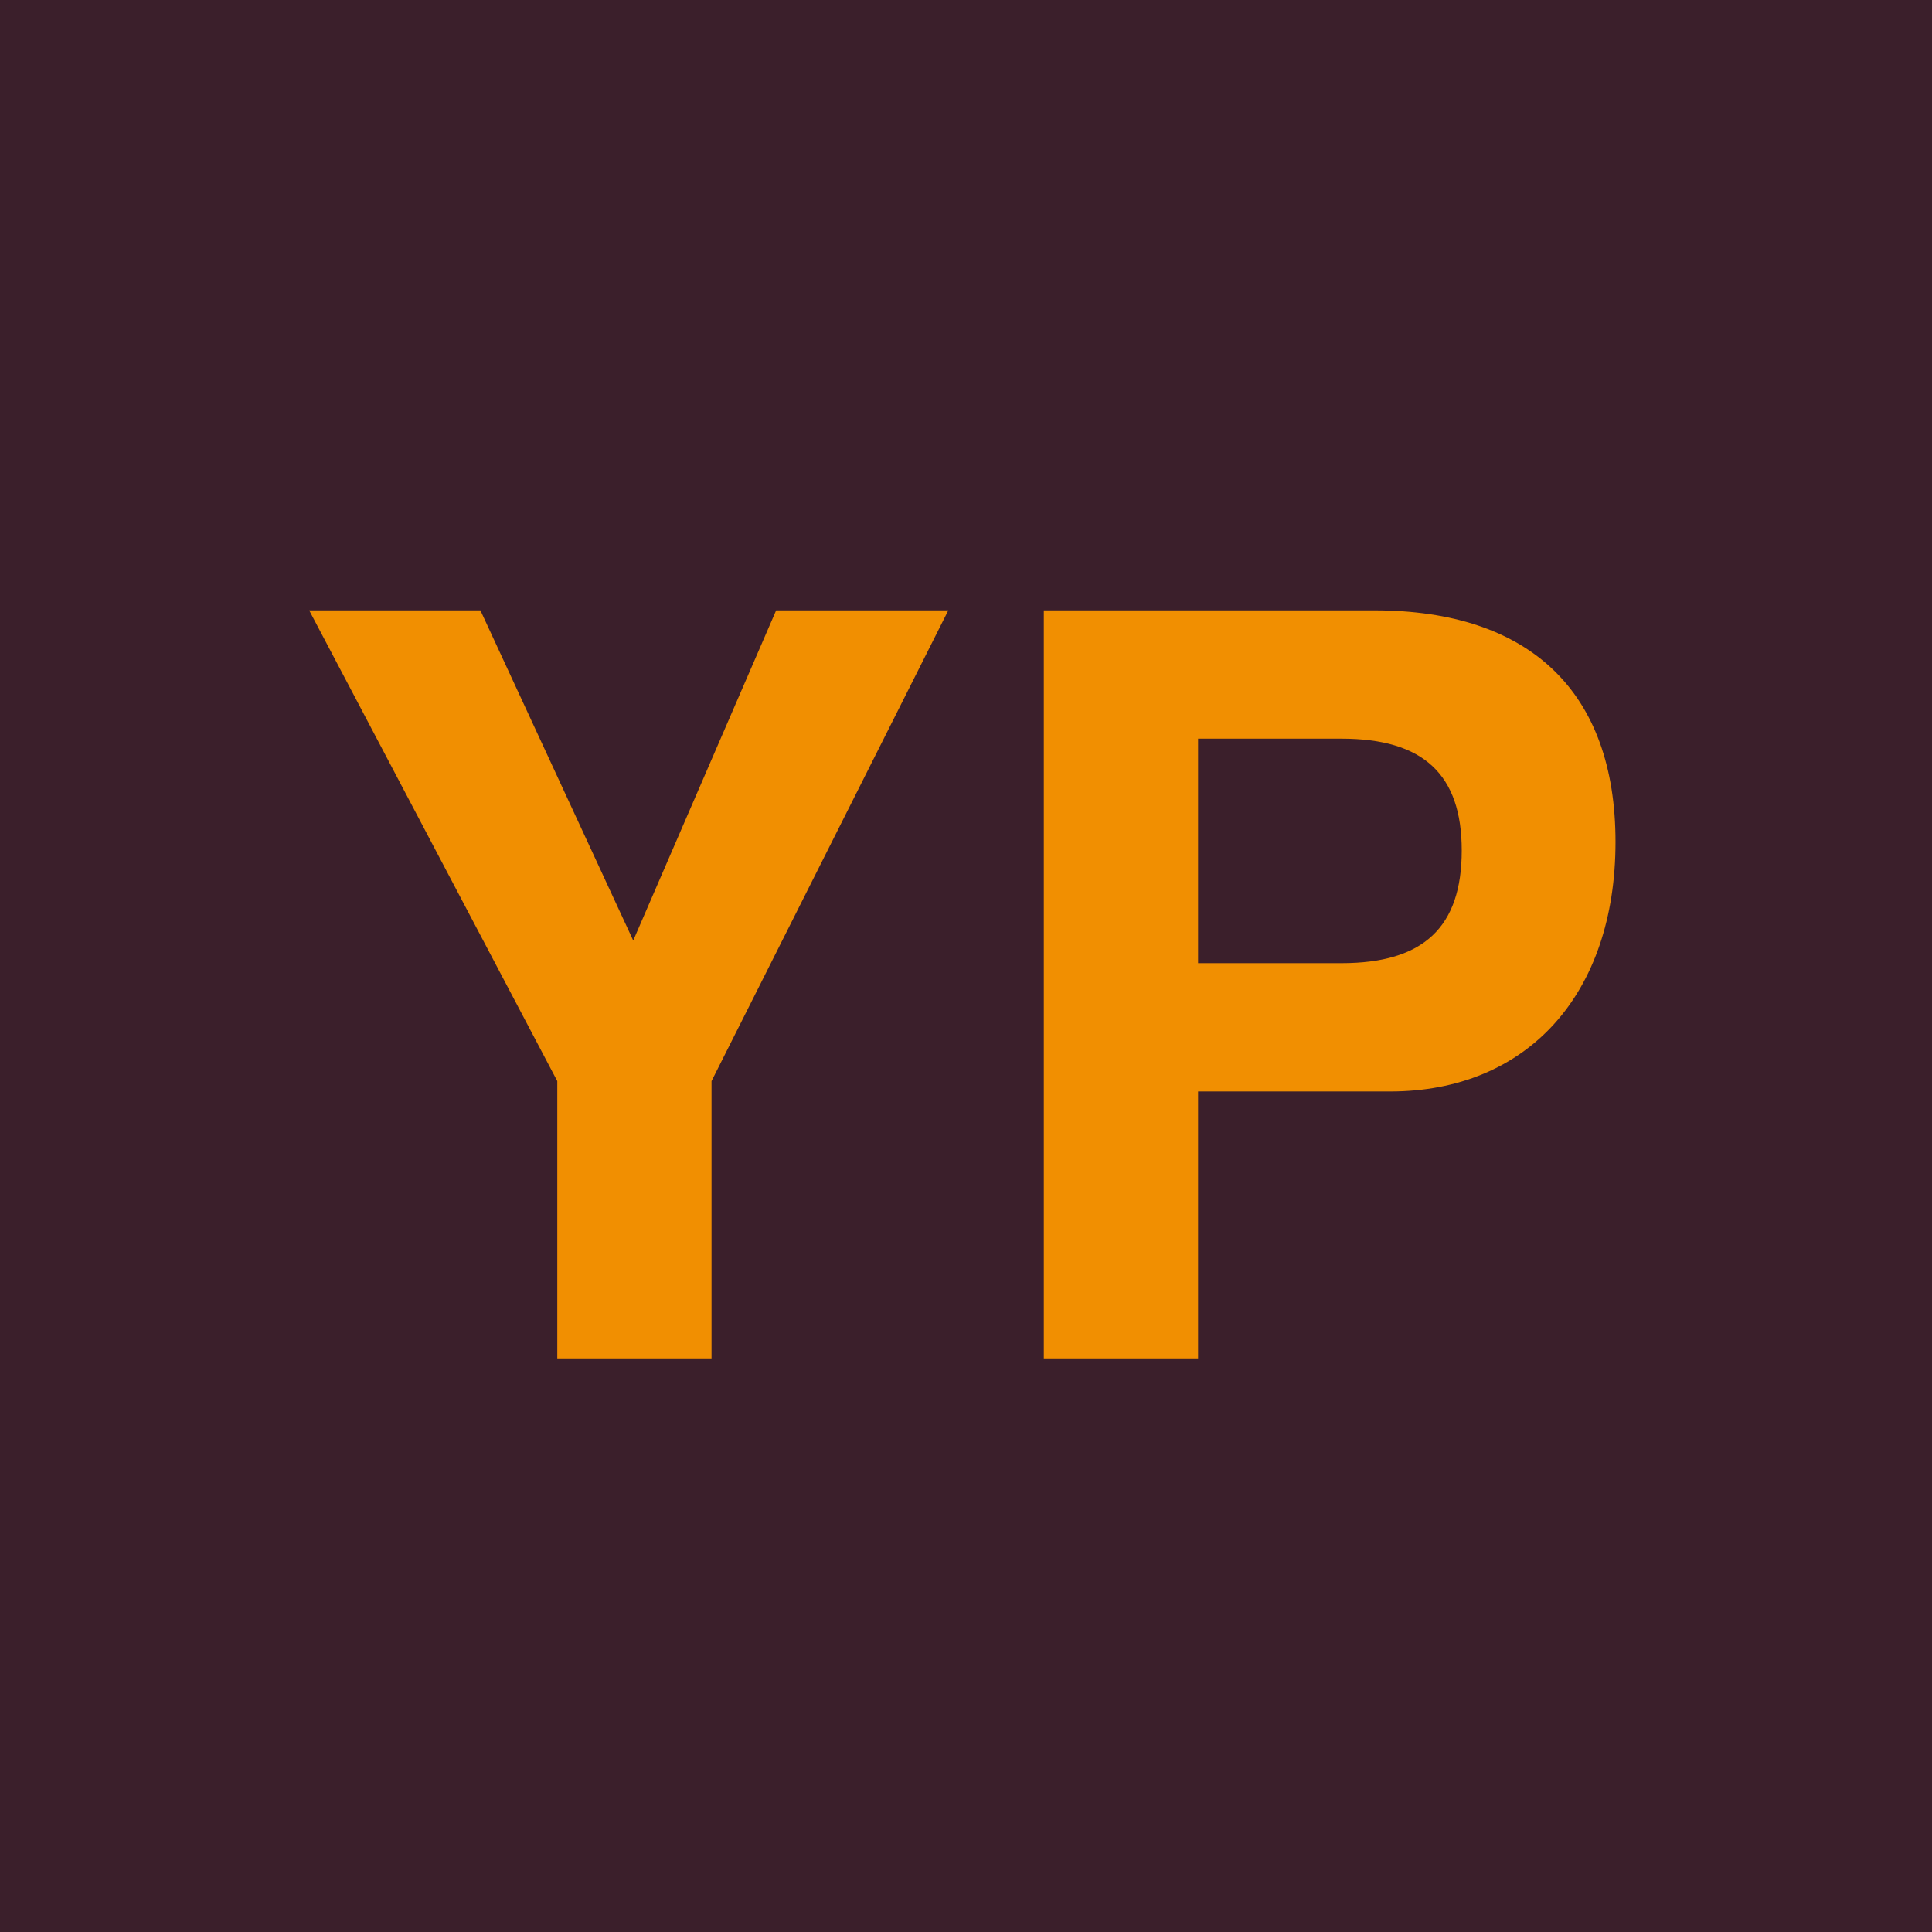
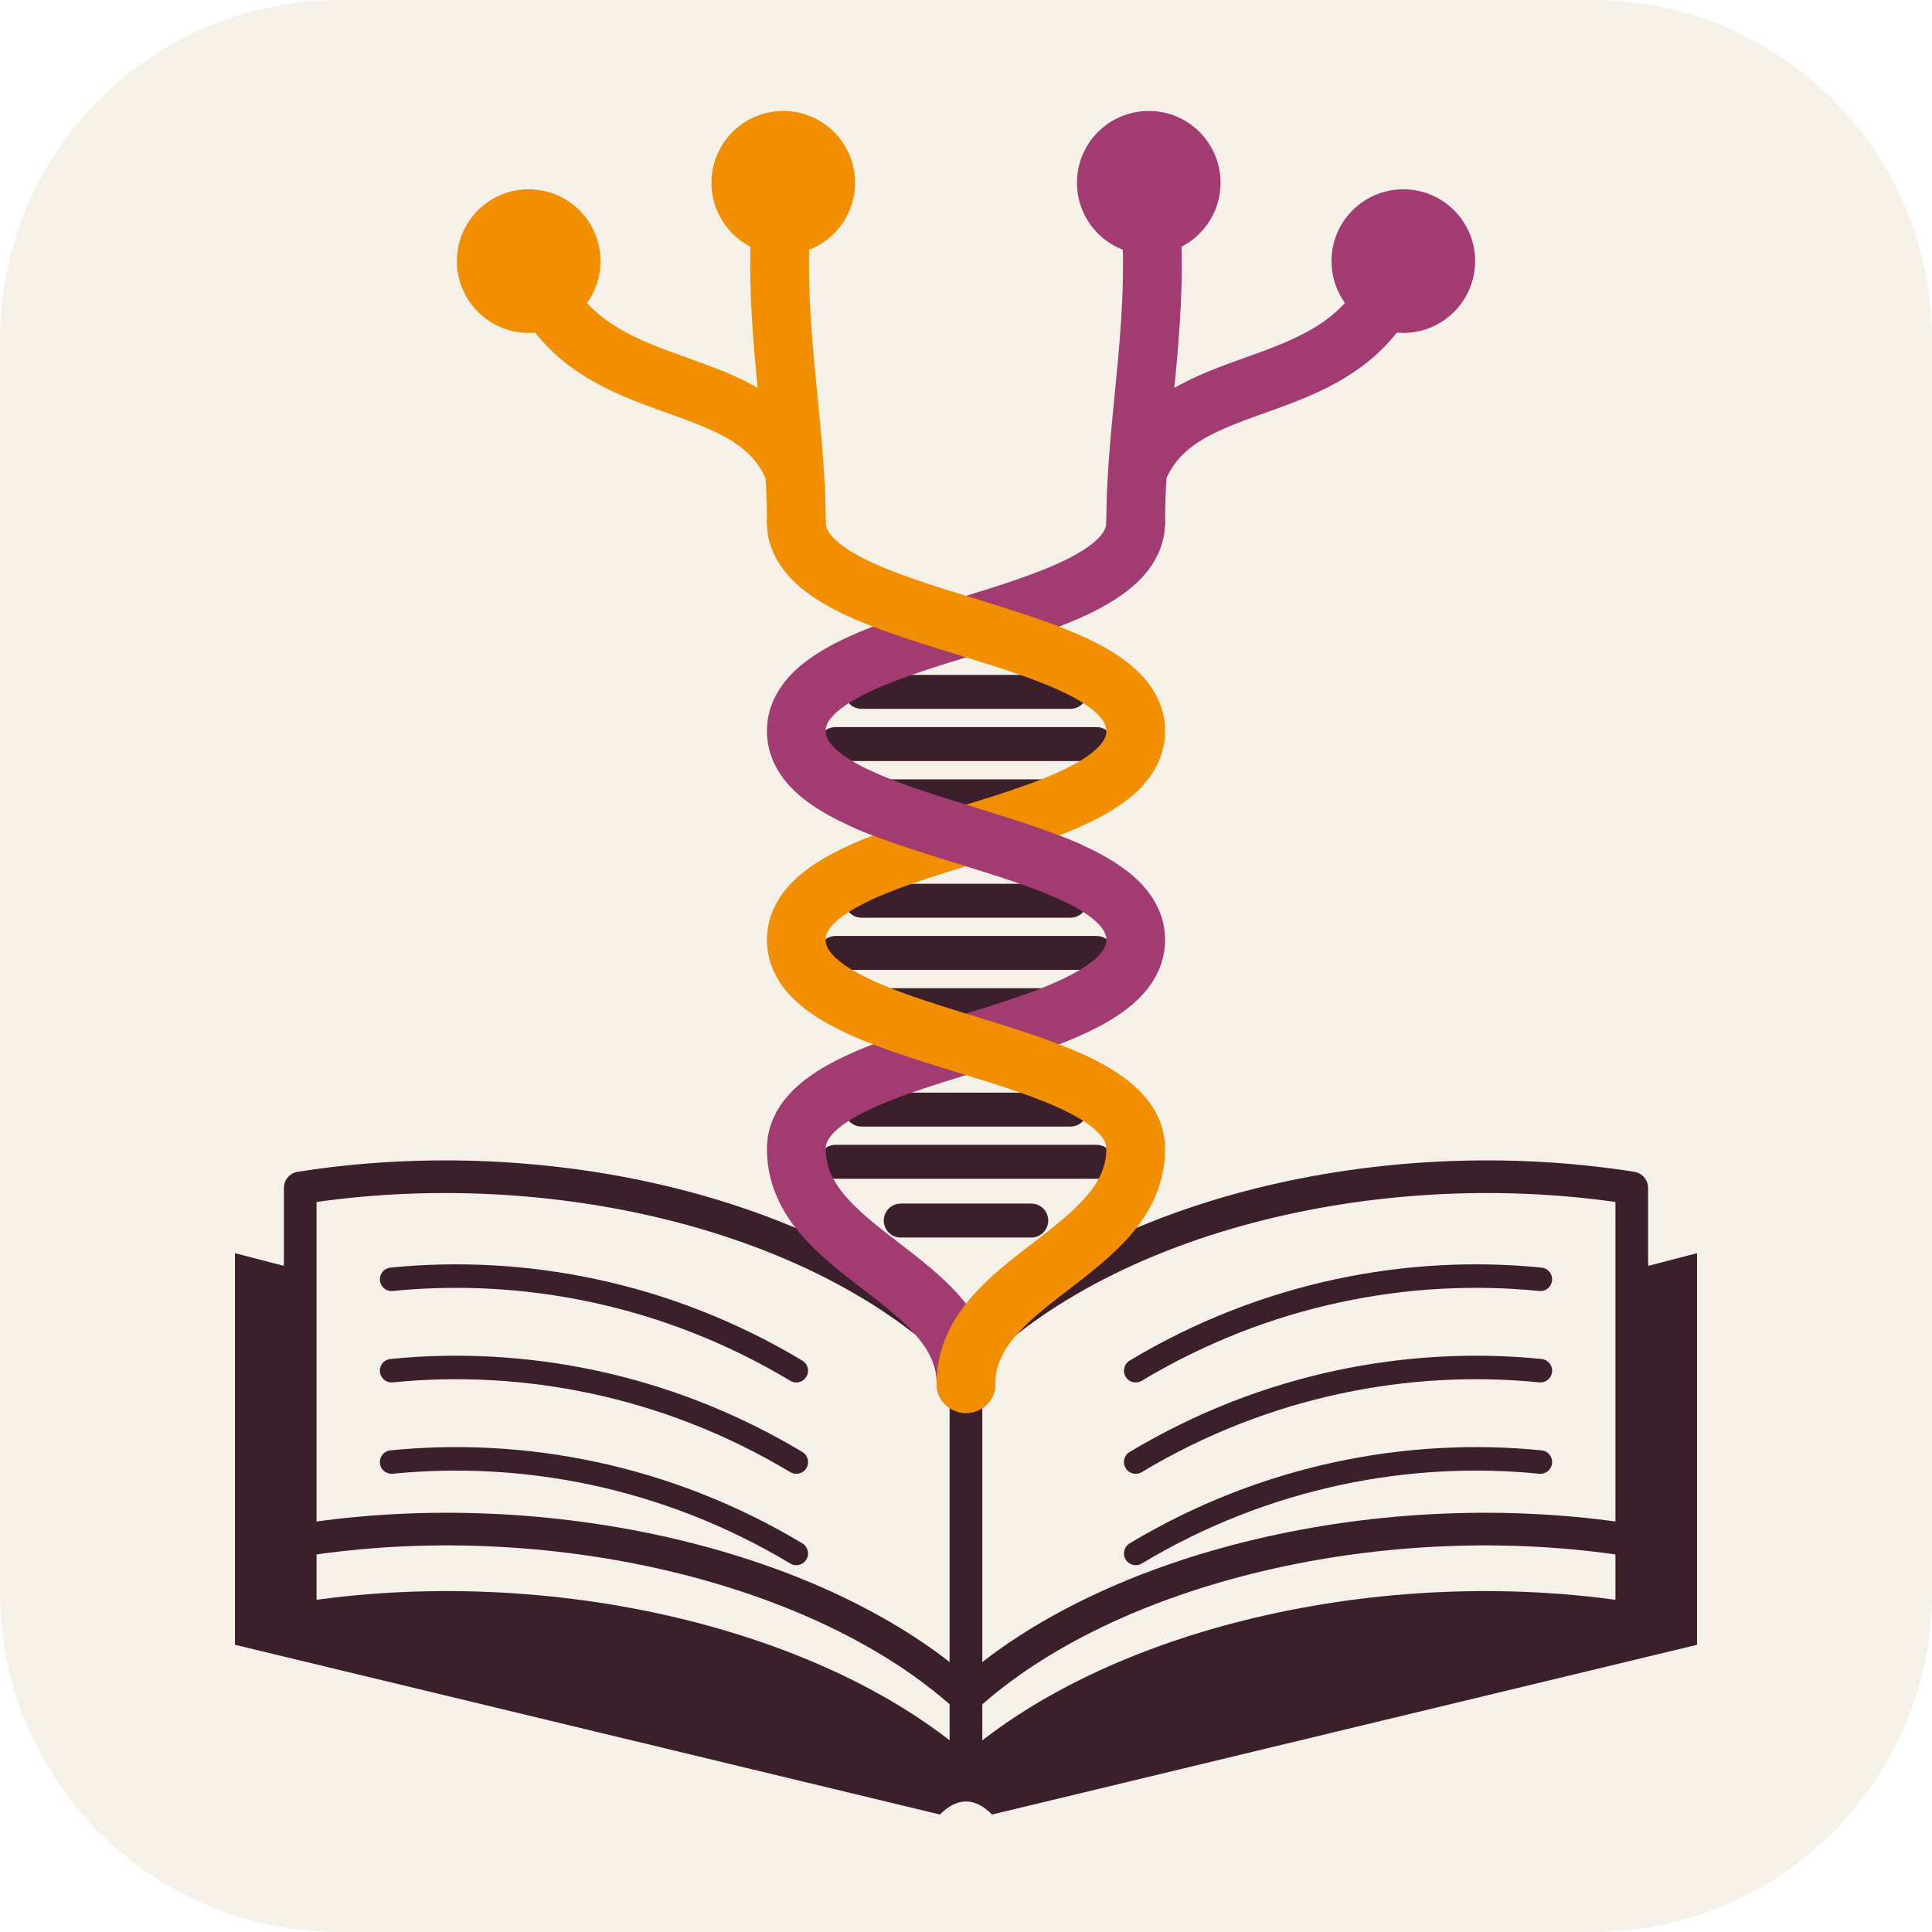
- <svg xmlns="http://www.w3.org/2000/svg" viewBox="0 0 64 64">
-   <rect width="64" height="64" fill="#3b1f2b" />
-   <text x="32" y="45" text-anchor="middle" font-family="Helvetica,Arial,sans-serif" font-weight="800" font-size="34" fill="#f18f01">YP</text>
+ <svg xmlns="http://www.w3.org/2000/svg" viewBox="-14 -20 148 148">
+   <rect x="-14" y="-20" width="148" height="148" rx="26" fill="#f5f1e8" />
+   <path d="M4 76 58 90q2-2 4 0l54-14v30L62 119q-2-2-4 0L4 106z" fill="#3b1f2b" />
+   <g fill="#f5f1e8" stroke="#3b1f2b" stroke-width="2.5" stroke-linejoin="round">
+     <path d="M60 90C49 79 28 74 9 77v27c19-3 40 2 51 12z" />
+     <path d="M60 90c11-11 32-16 51-13v27c-19-3-40 2-51 12z" />
+     <path d="M60 84C49 73 28 68 9 71v27c19-3 40 2 51 12z" />
+     <path d="M60 84c11-11 32-16 51-13v27c-19-3-40 2-51 12z" />
+   </g>
+   <g fill="none" stroke="#3b1f2b" stroke-width="1.8" stroke-linecap="round">
+     <path d="M16 78c10-1 21 1 31 7M16 85c10-1 21 1 31 7M16 92c10-1 21 1 31 7" />
+     <path d="M104 78c-10-1-21 1-31 7M104 85c-10-1-21 1-31 7M104 92c-10-1-21 1-31 7" />
+   </g>
+   <g fill="none" stroke-linecap="round" stroke-linejoin="round">
+     <g stroke="#3b1f2b" stroke-width="2.6">
+       <path d="M52 33h16M50 37h20M54 41h12M52 49h16M50 53h20M54 57h12M52 65h16M50 69h20M55 73.500h10" />
+     </g>
+     <path d="M73 20C73 28 47 28 47 36 47 44 73 44 73 52 73 60 47 60 47 68 47 76 60 78 60 86" stroke="#a23b72" stroke-width="4.5" />
+     <path d="M47 20C47 28 73 28 73 36 73 44 47 44 47 52 47 60 73 60 73 68 73 76 60 78 60 86" stroke="#f18f01" stroke-width="4.5" />
+     <clipPath id="x">
+       <rect x="51" y="39" width="18" height="10" />
+     </clipPath>
+     <path d="M47 36C47 44 73 44 73 52" stroke="#a23b72" stroke-width="4.5" clip-path="url(#x)" />
+     <path d="M47 20C47 12 45 4 46 -5M46.6 15.5C43 8 31 11 27 1" stroke="#f18f01" stroke-width="4.5" />
+     <path d="M73 20C73 12 75 4 74 -5M73.4 15.5C77 8 89 11 93 1" stroke="#a23b72" stroke-width="4.5" />
+   </g>
+   <circle cx="26.5" cy="0" r="5.5" fill="#f18f01" />
+   <circle cx="46" cy="-6" r="5.5" fill="#f18f01" />
+   <circle cx="74" cy="-6" r="5.5" fill="#a23b72" />
+   <circle cx="93.5" cy="0" r="5.5" fill="#a23b72" />
</svg>
